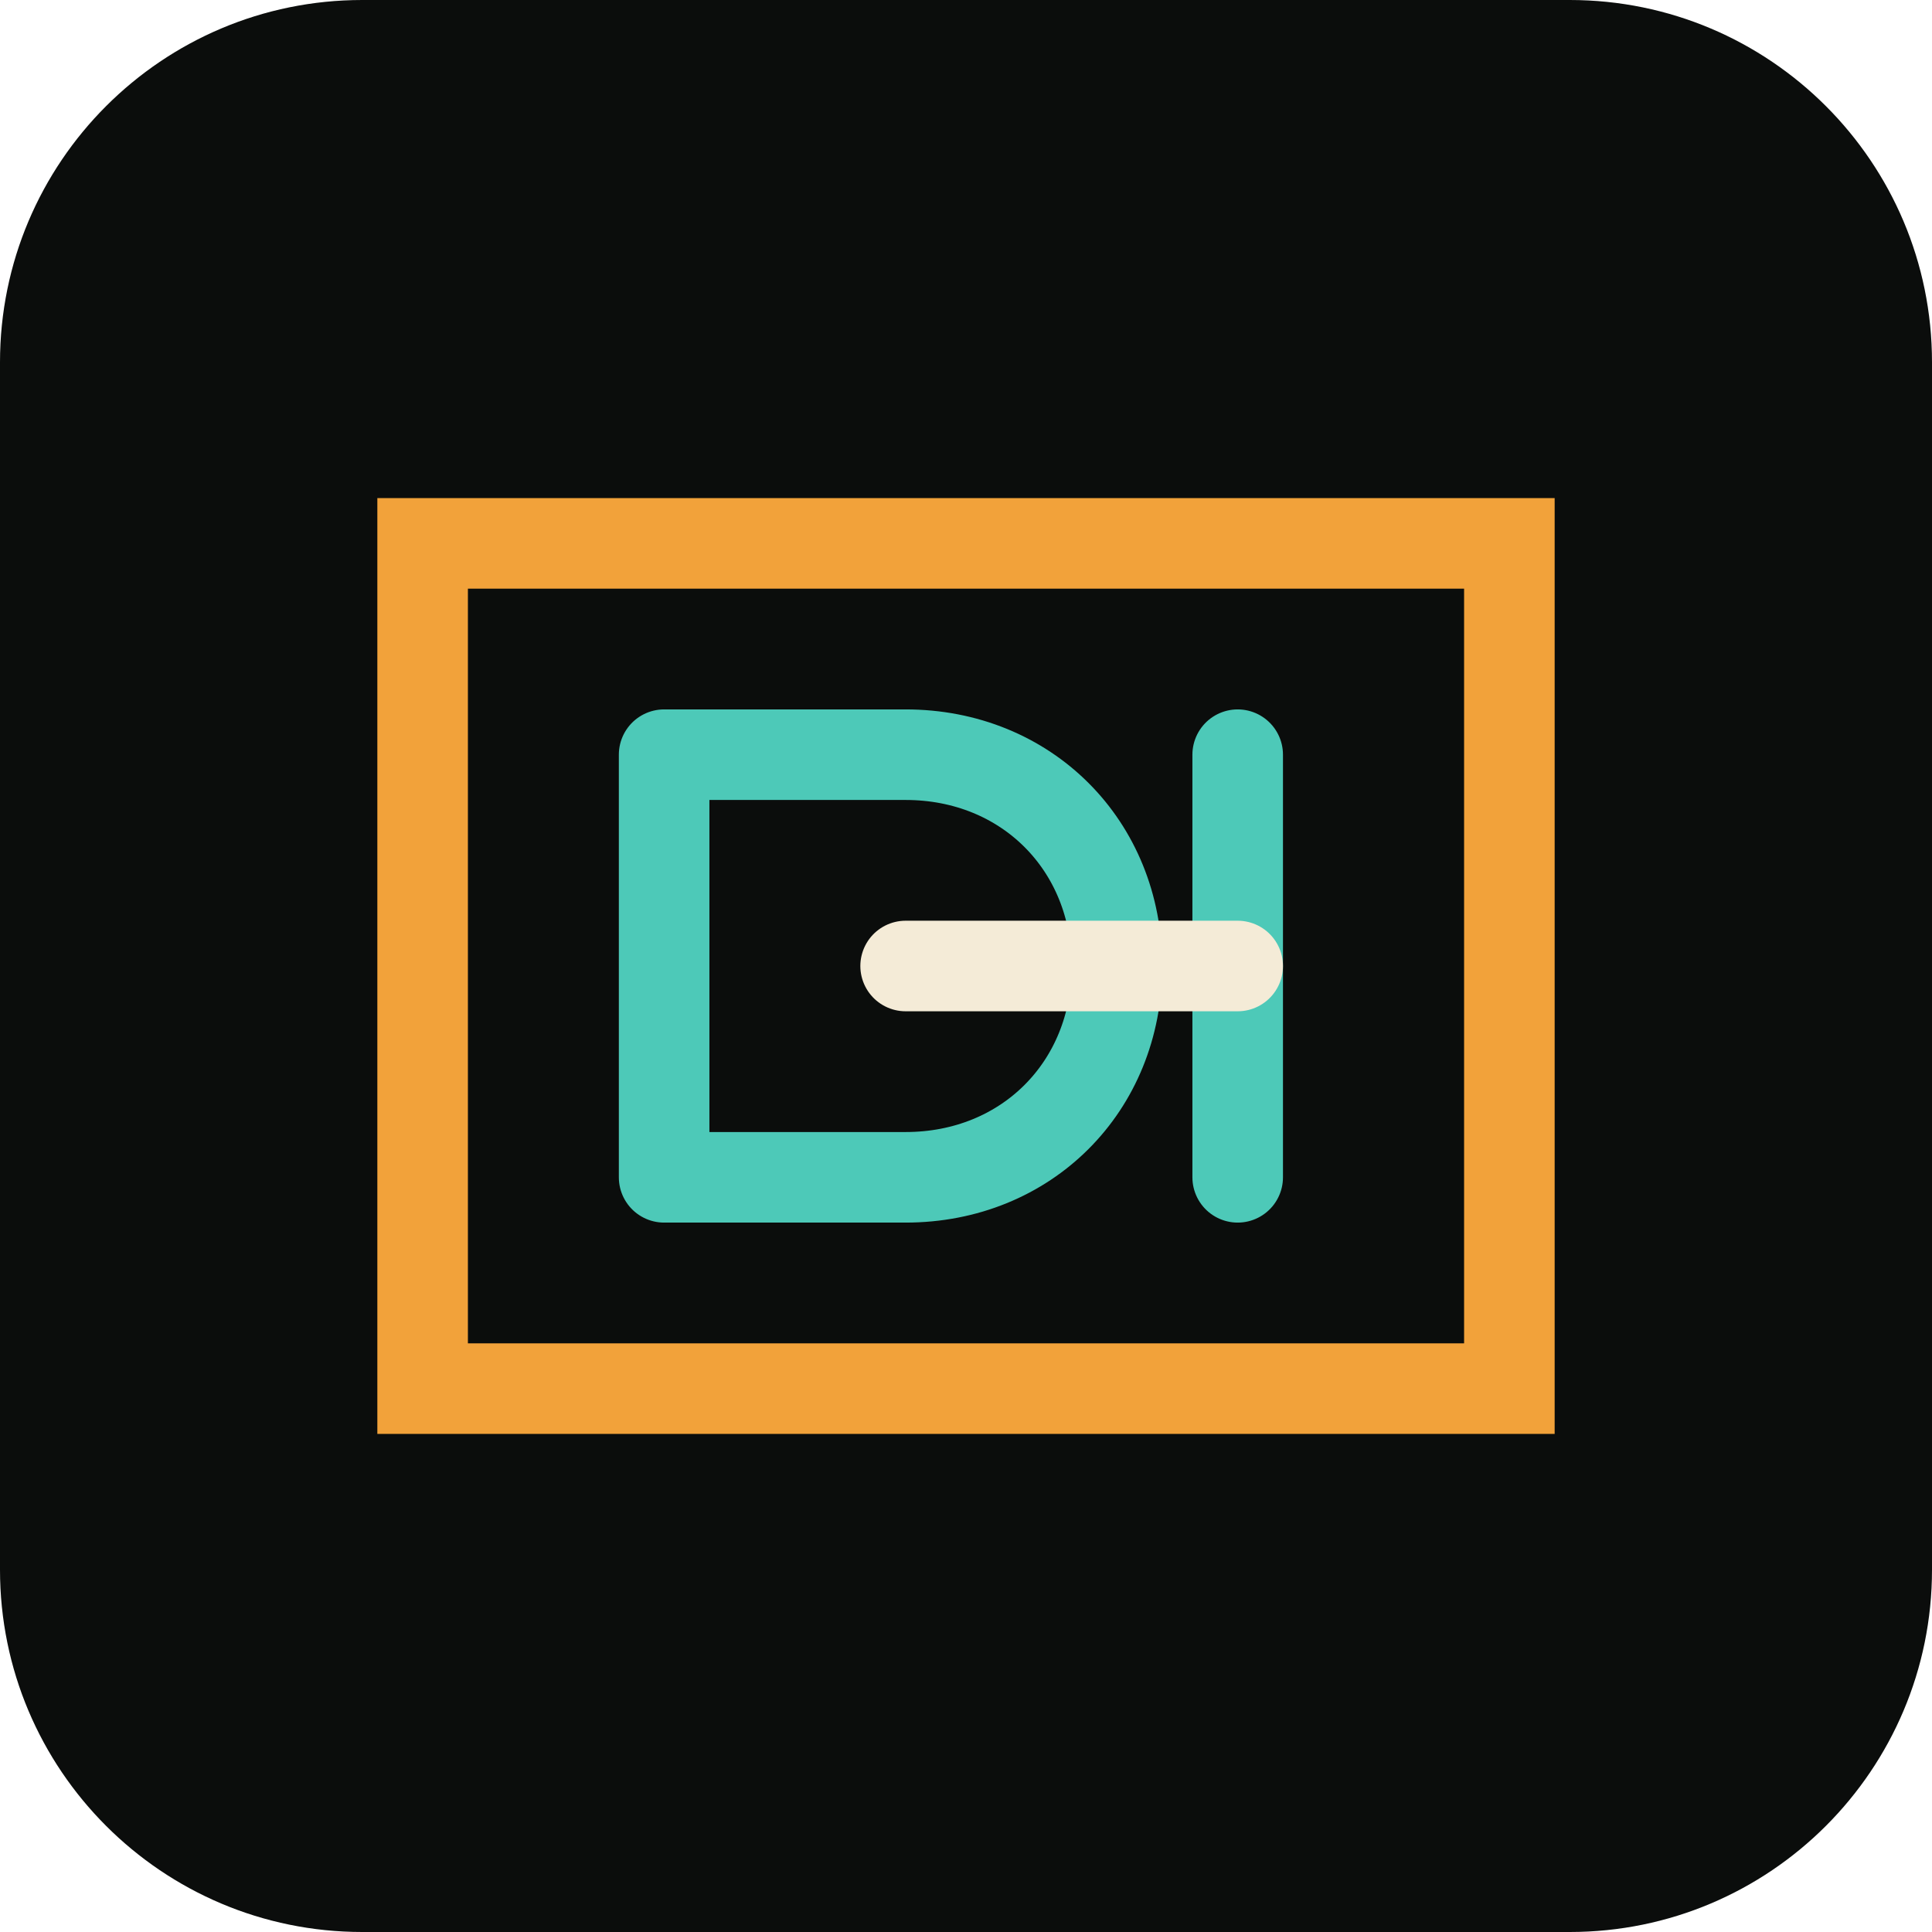
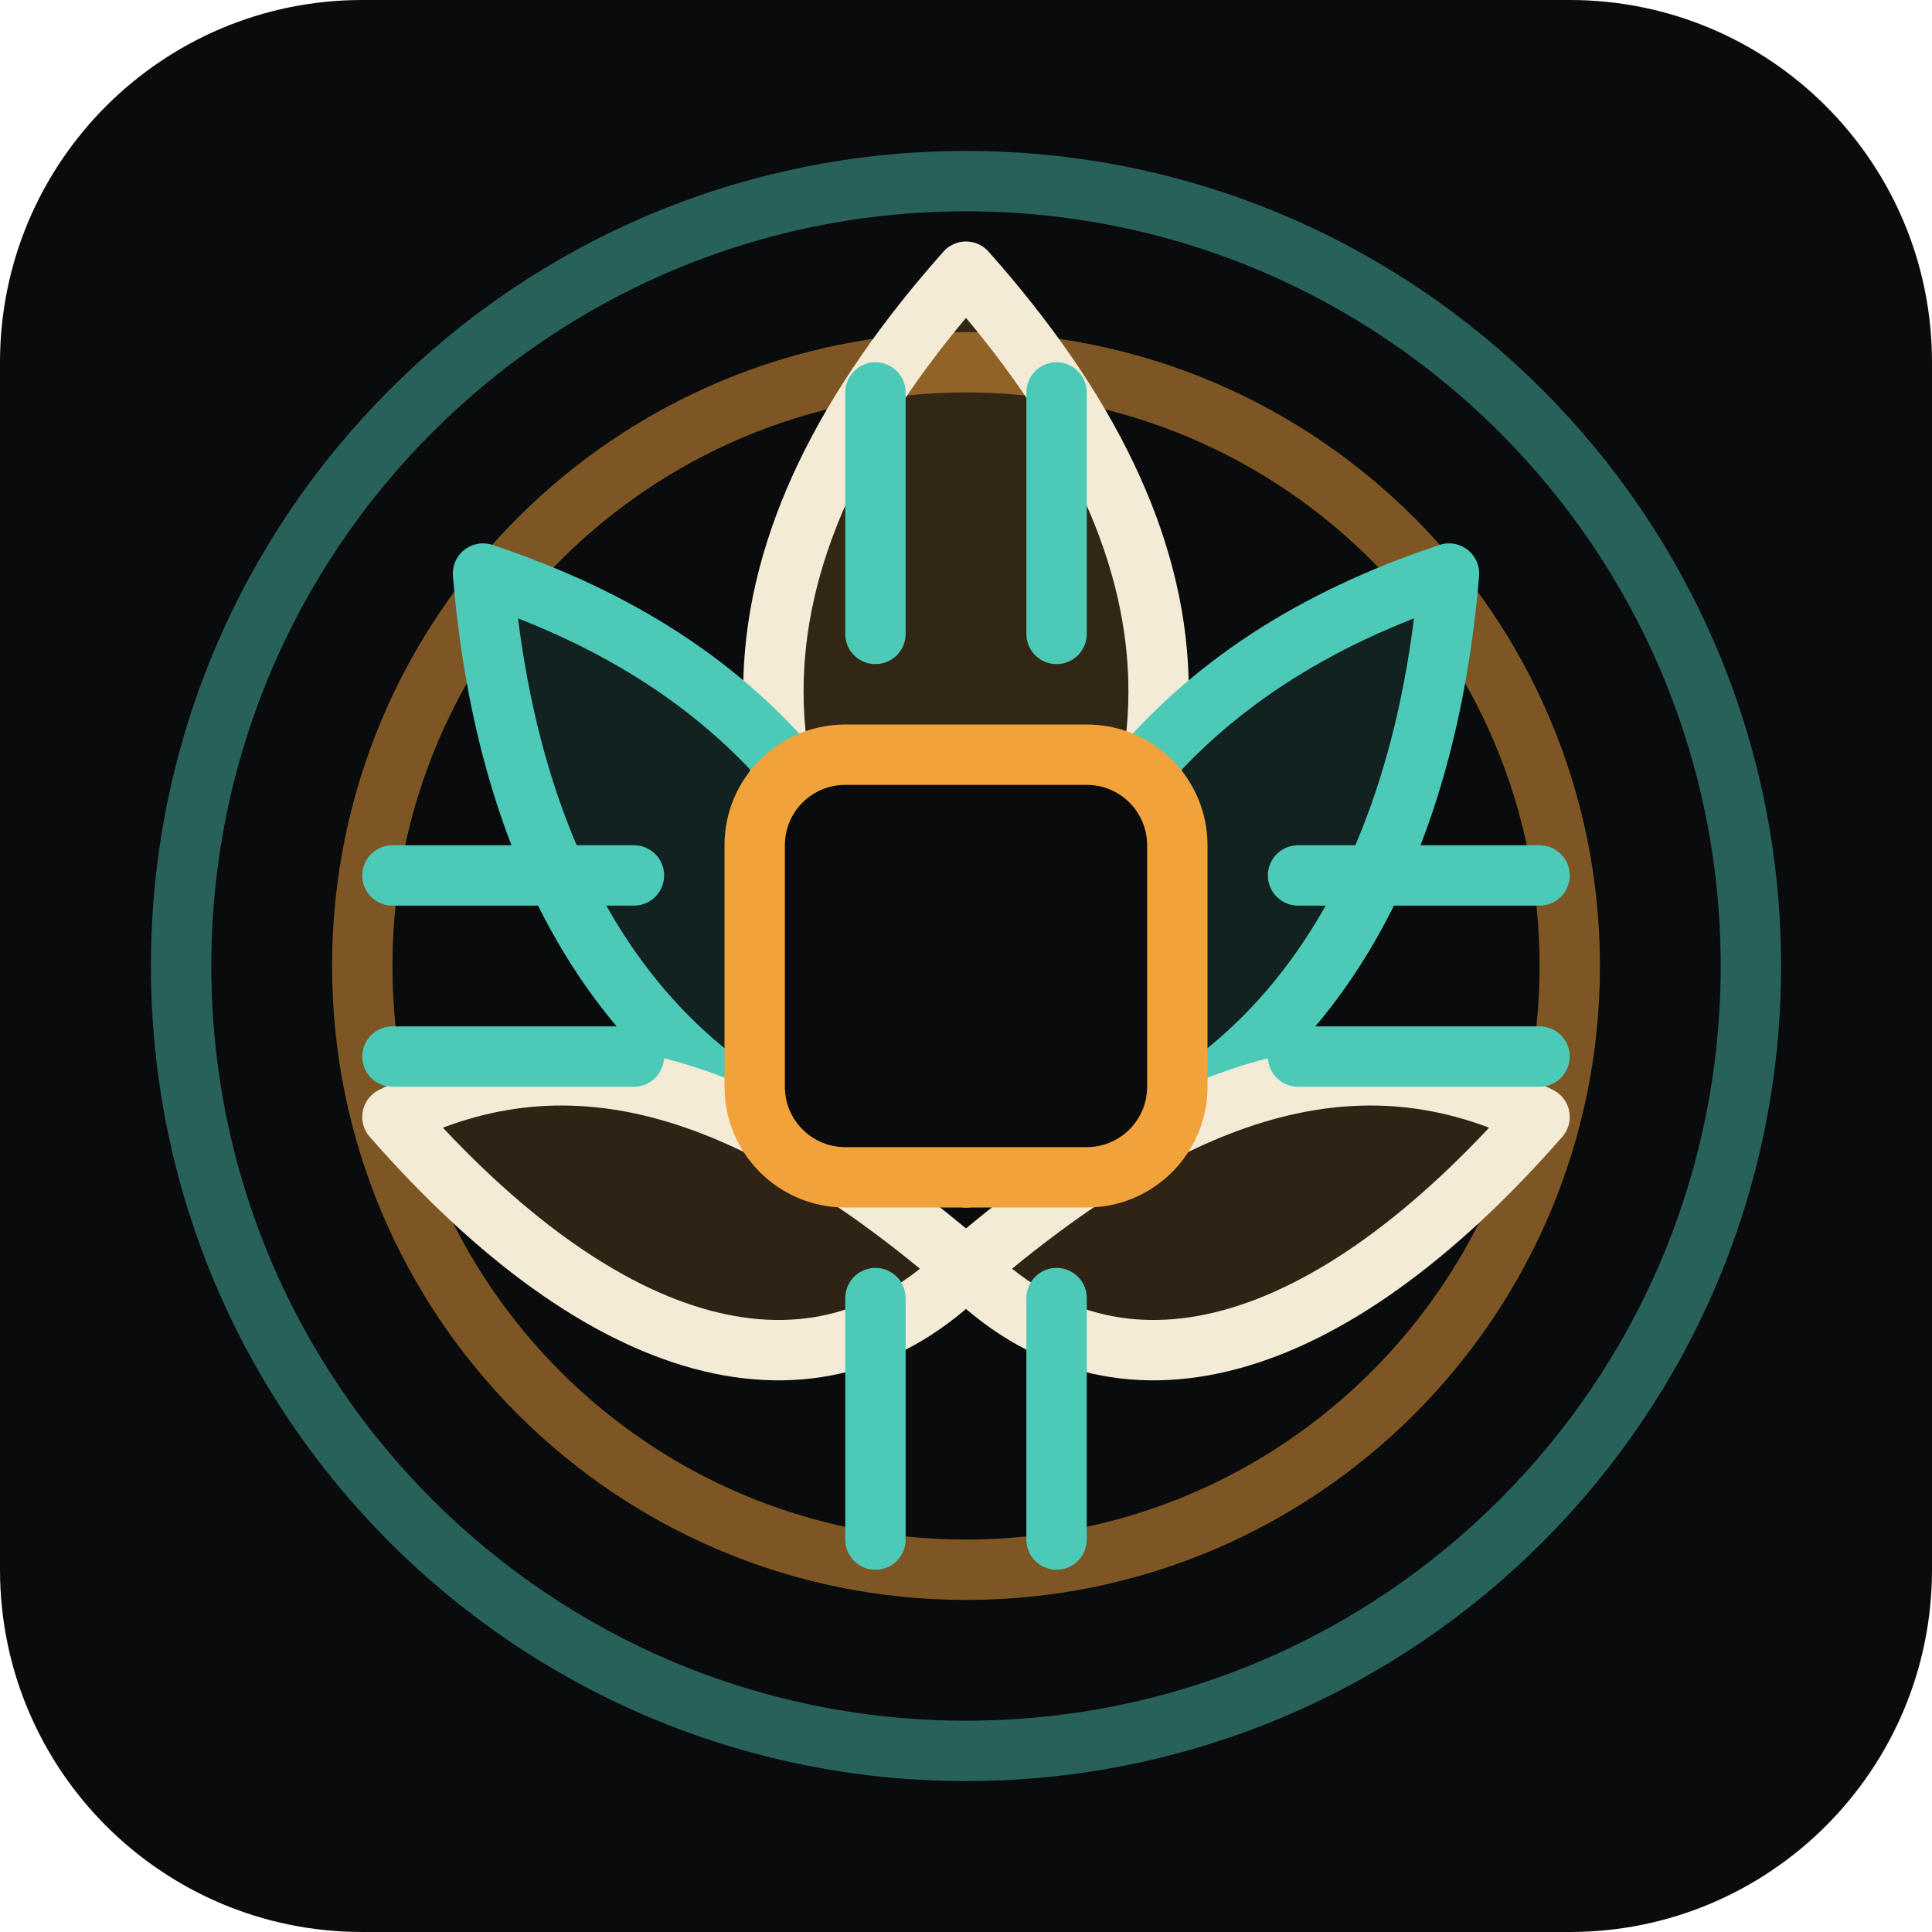
<svg xmlns="http://www.w3.org/2000/svg" viewBox="0 0 64 64">
-   <rect width="64" height="64" rx="12" fill="#0b0d0c" />
-   <path d="M14 46V18h36v28H14Z" fill="none" stroke="#f2a23a" stroke-width="3" />
-   <path d="M22 39V25h8c4 0 7 3 7 7s-3 7-7 7h-8Zm19-14v14" fill="none" stroke="#4dc9b8" stroke-width="3" stroke-linecap="round" stroke-linejoin="round" />
-   <path d="M30 32h11" stroke="#f4ebd7" stroke-width="3" stroke-linecap="round" />
+   <rect width="64" height="64" rx="12" fill="#090b0d" />
+   <circle cx="32" cy="32" r="26" fill="none" stroke="#4dc9b8" stroke-width="2" opacity=".45" />
+   <circle cx="32" cy="32" r="20" fill="none" stroke="#f2a23a" stroke-width="2" opacity=".5" />
+   <path d="M32 9C24 18 23 27 32 36C41 27 40 18 32 9Z" fill="#f2a23a" fill-opacity=".18" stroke="#f4ebd7" stroke-width="2" stroke-linejoin="round" />
+   <path d="M16 19C17 31 23 38 32 39C30 28 25 22 16 19Z" fill="#4dc9b8" fill-opacity=".12" stroke="#4dc9b8" stroke-width="2" stroke-linejoin="round" />
+   <path d="M48 19C47 31 41 38 32 39C34 28 39 22 48 19Z" fill="#4dc9b8" fill-opacity=".12" stroke="#4dc9b8" stroke-width="2" stroke-linejoin="round" />
+   <path d="M13 37C20 45 27 47 32 42C25 36 19 34 13 37Z" fill="#f2a23a" fill-opacity=".16" stroke="#f4ebd7" stroke-width="2" stroke-linejoin="round" />
+   <path d="M51 37C44 45 37 47 32 42C39 36 45 34 51 37Z" fill="#f2a23a" fill-opacity=".16" stroke="#f4ebd7" stroke-width="2" stroke-linejoin="round" />
+   <rect x="25" y="25" width="14" height="14" rx="3" fill="#090b0d" stroke="#f2a23a" stroke-width="2" />
+   <path d="M21 29H13M21 35H13M43 29H51M43 35H51M29 21V13M35 21V13M29 43V51M35 43V51" fill="none" stroke="#4dc9b8" stroke-width="2" stroke-linecap="round" />
</svg>
